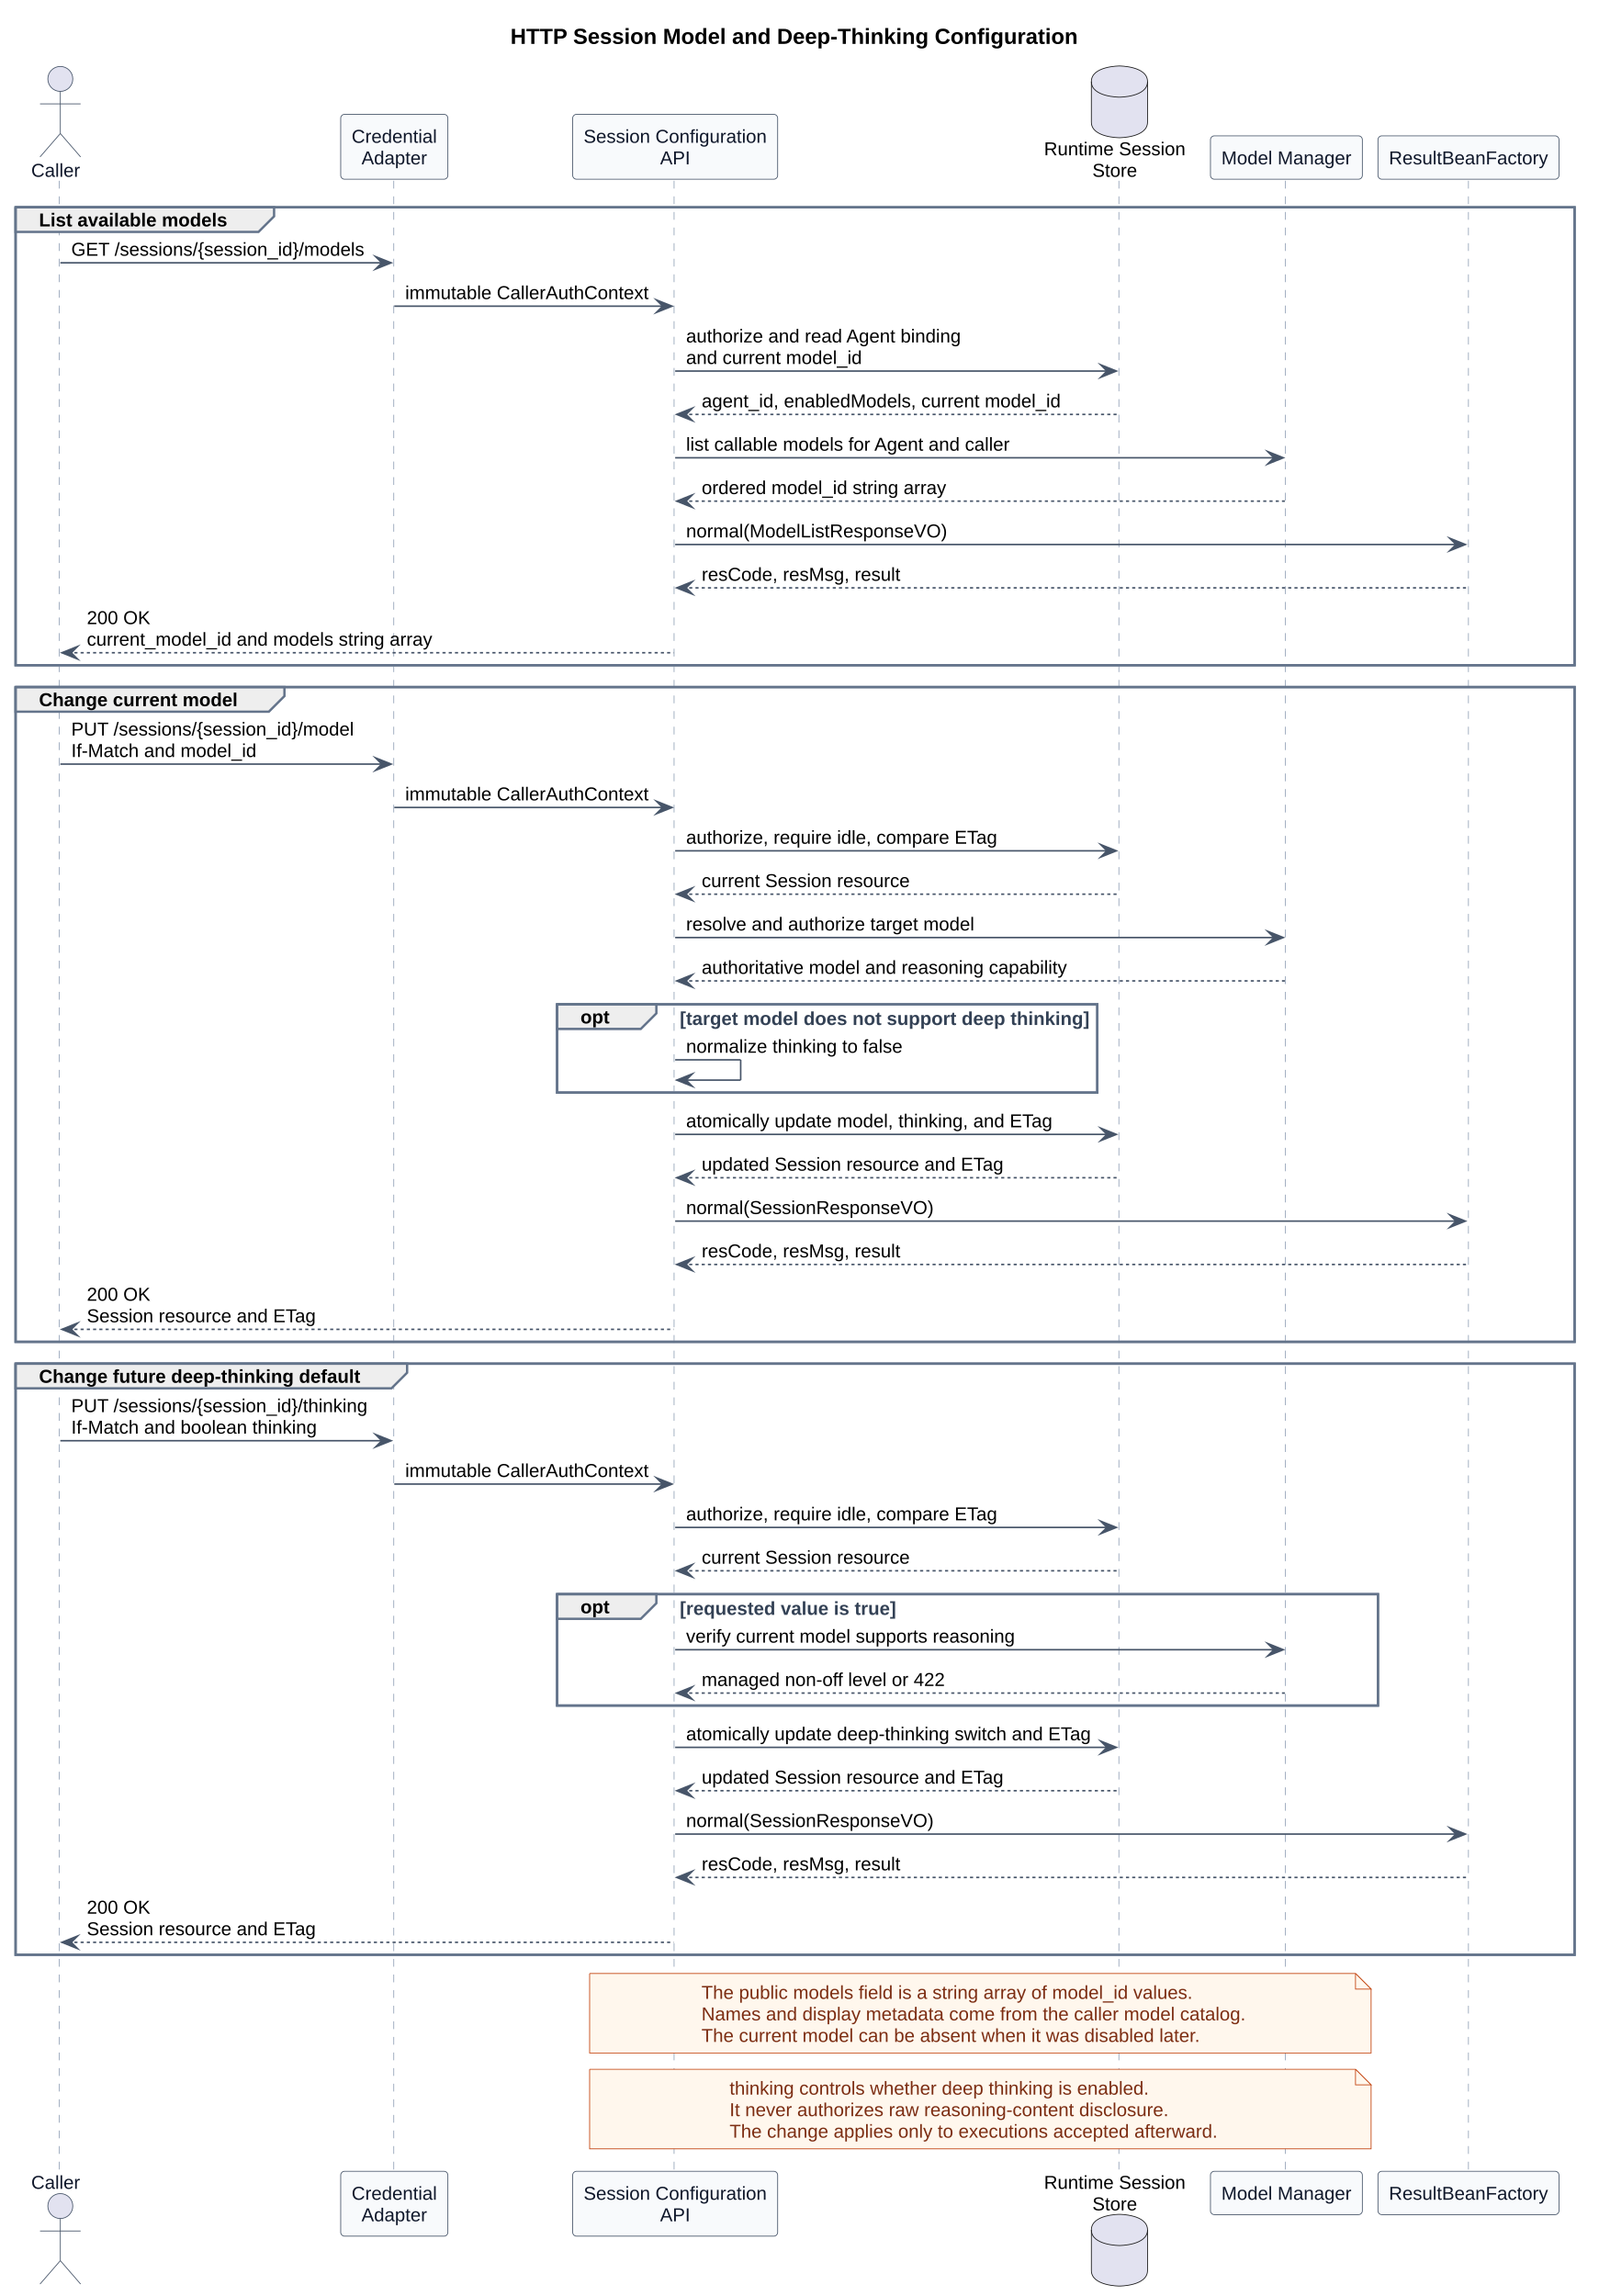
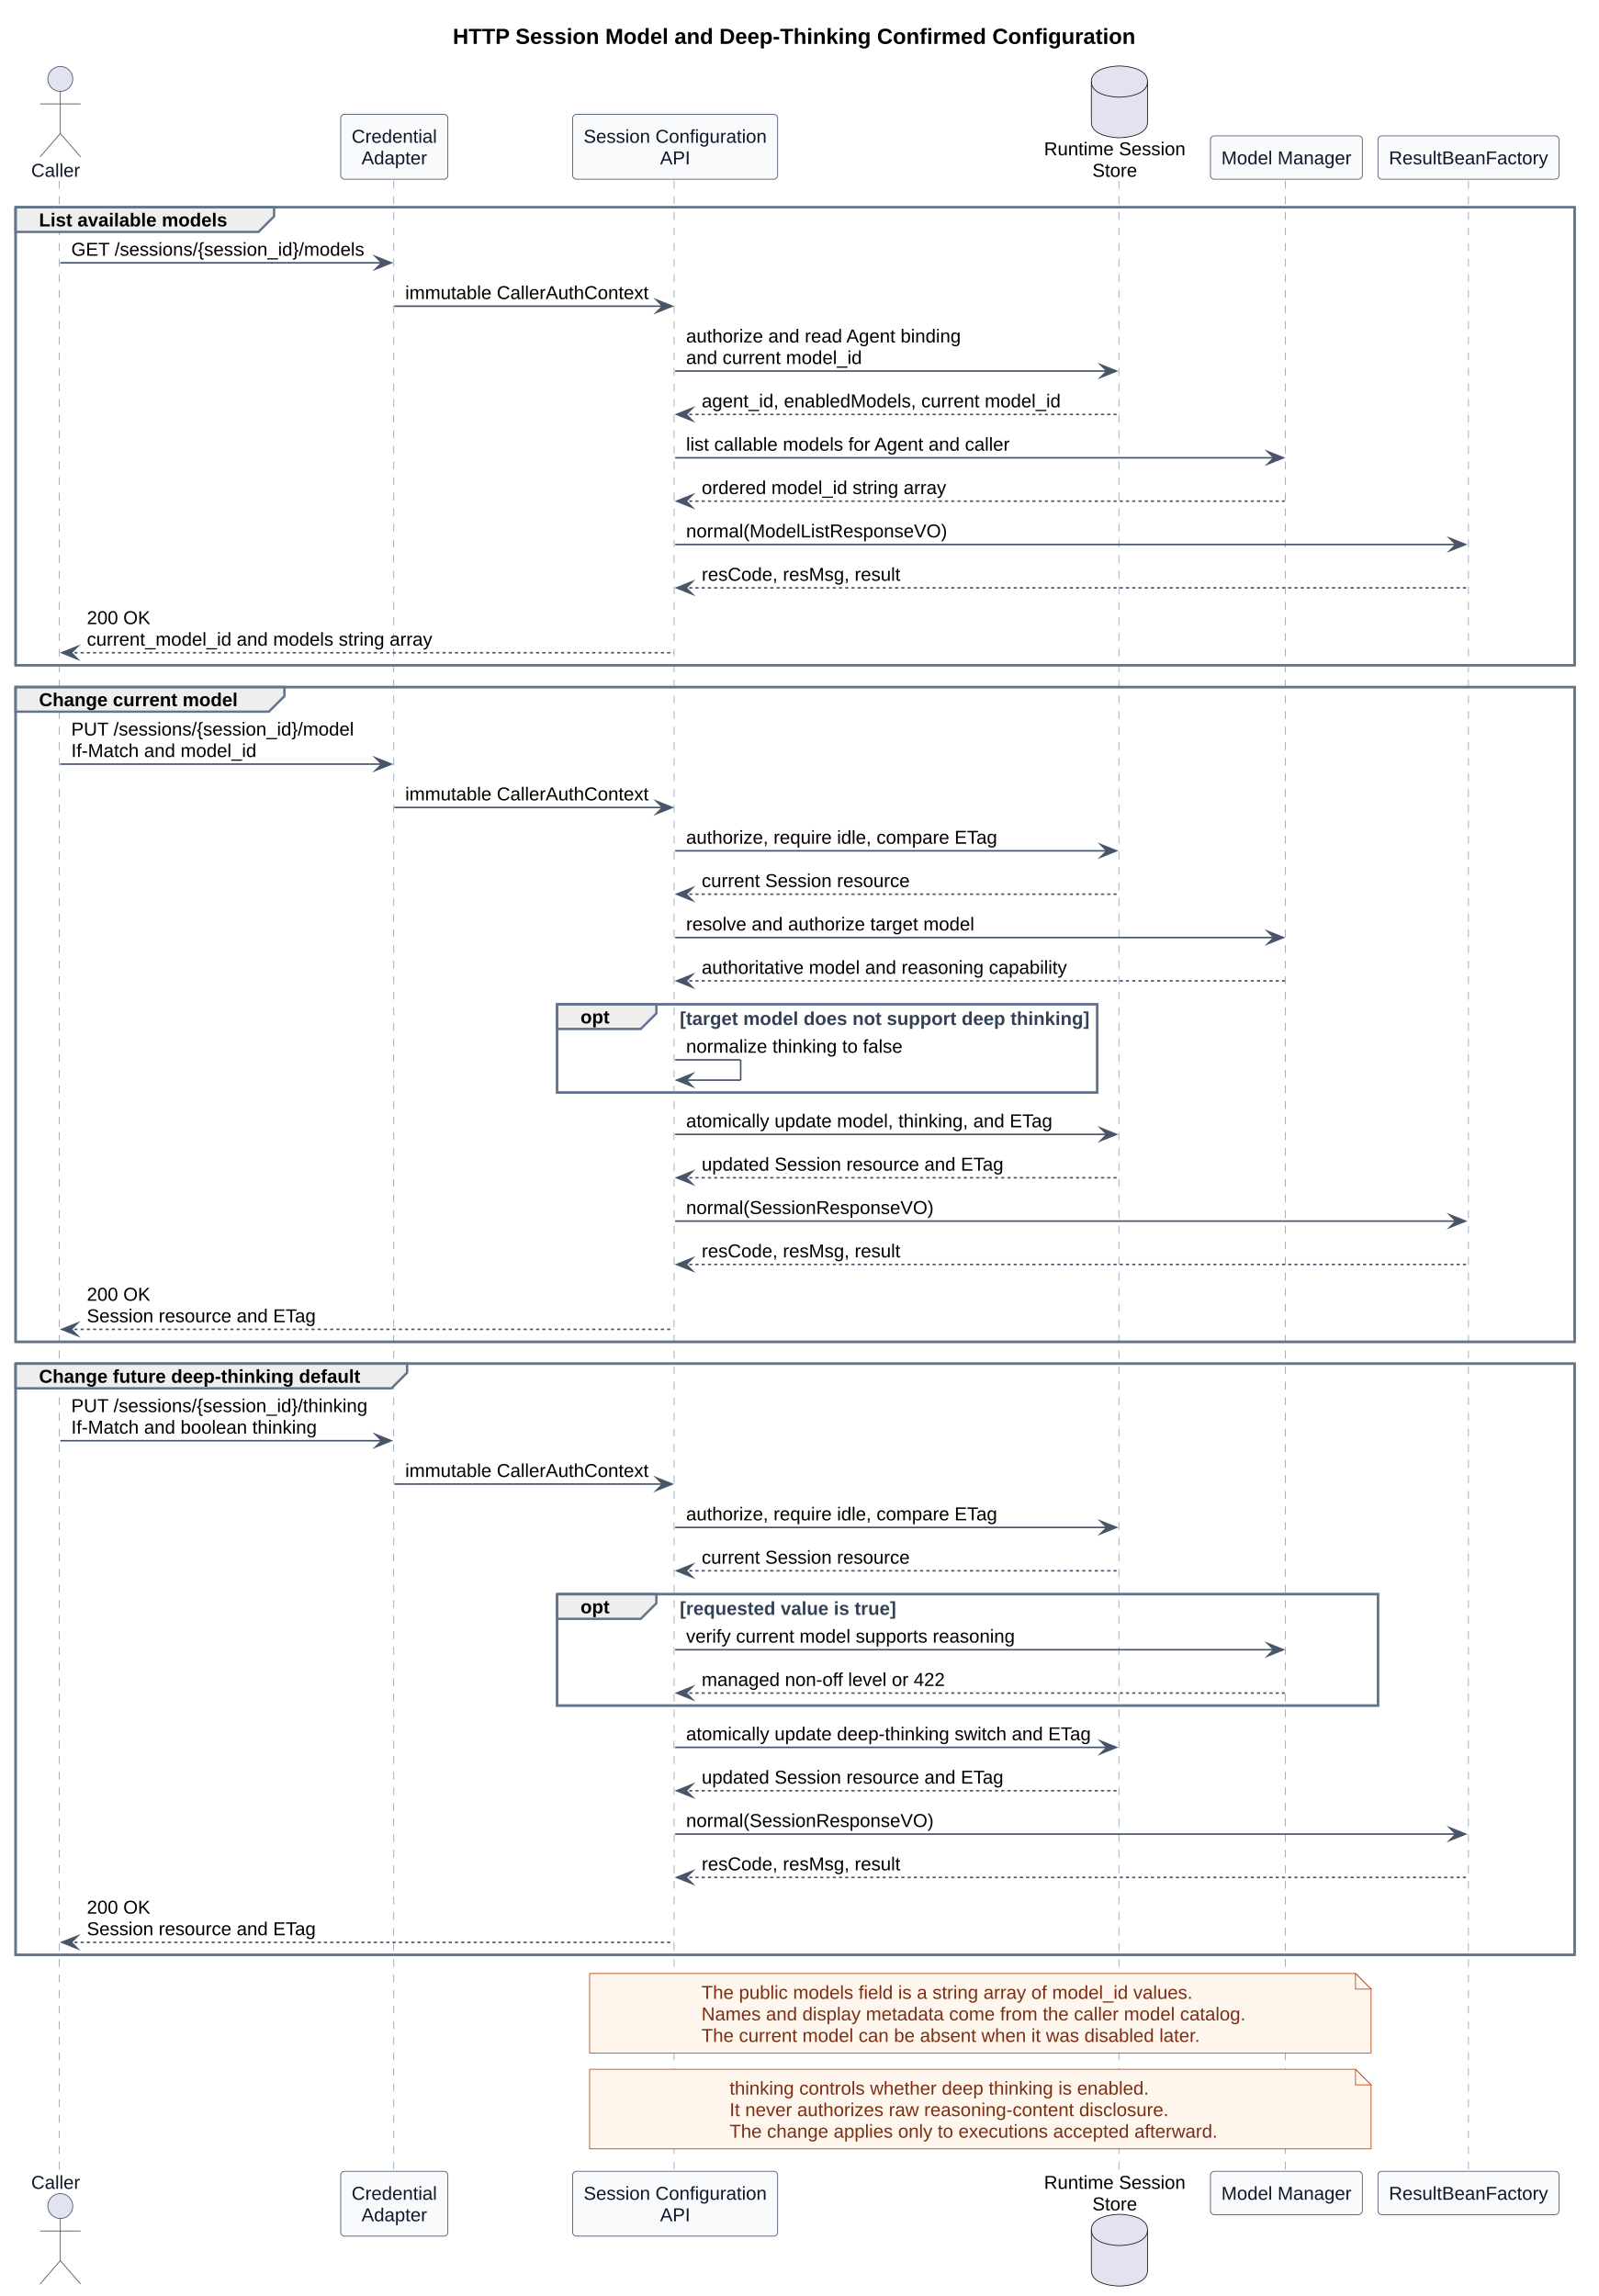
<svg xmlns="http://www.w3.org/2000/svg" contentStyleType="text/css" data-diagram-type="SEQUENCE" height="1472px" preserveAspectRatio="none" style="width:1025px;height:1472px;background:#FFFFFF;" version="1.1" viewBox="0 0 1025 1472" width="1025px" zoomAndPan="magnify">
  <defs />
  <g>
    <g class="title" data-source-line="1696">
-       <text fill="#000000" font-family="Arial" font-size="14" font-weight="700" lengthAdjust="spacing" textLength="364" x="327.221" y="28.132">HTTP Session Model and Deep-Thinking Configuration</text>
+       <text fill="#000000" font-family="Arial" font-size="14" font-weight="700" lengthAdjust="spacing" textLength="437.89" x="290.276" y="28.132">HTTP Session Model and Deep-Thinking Confirmed Configuration</text>
    </g>
    <rect fill="none" height="293.586" style="stroke:#64748B;stroke-width:1.5;" width="999.441" x="10" y="132.898" />
    <rect fill="none" height="419.781" style="stroke:#64748B;stroke-width:1.5;" width="999.441" x="10" y="440.483" />
    <rect fill="none" height="56.598" style="stroke:#64748B;stroke-width:1.5;" width="346.32" x="357.141" y="643.874" />
    <rect fill="none" height="378.982" style="stroke:#64748B;stroke-width:1.5;" width="999.441" x="10" y="874.265" />
    <rect fill="none" height="71.397" style="stroke:#64748B;stroke-width:1.5;" width="526.254" x="357.141" y="1022.058" />
    <g class="participant-lifeline" data-entity-uid="part1" data-qualified-name="Caller" data-source-line="1741" id="part1-lifeline">
      <g>
        <rect fill="#000000" fill-opacity="0" height="1277.143" width="8" x="34.671" y="115.897" />
        <line style="stroke:#94A3B8;stroke-width:0.5;stroke-dasharray:5,5;" x1="38" x2="38" y1="115.897" y2="1393.04" />
      </g>
    </g>
    <g class="participant-lifeline" data-entity-uid="part2" data-qualified-name="Auth" data-source-line="1742" id="part2-lifeline">
      <g>
        <rect fill="#000000" fill-opacity="0" height="1277.143" width="8" x="248.773" y="115.897" />
        <line style="stroke:#94A3B8;stroke-width:0.5;stroke-dasharray:5,5;" x1="252.424" x2="252.424" y1="115.897" y2="1393.04" />
      </g>
    </g>
    <g class="participant-lifeline" data-entity-uid="part3" data-qualified-name="API" data-source-line="1743" id="part3-lifeline">
      <g>
        <rect fill="#000000" fill-opacity="0" height="1277.143" width="8" x="428.843" y="115.897" />
        <line style="stroke:#94A3B8;stroke-width:0.5;stroke-dasharray:5,5;" x1="432.141" x2="432.141" y1="115.897" y2="1393.04" />
      </g>
    </g>
    <g class="participant-lifeline" data-entity-uid="part4" data-qualified-name="Store" data-source-line="1744" id="part4-lifeline">
      <g>
        <rect fill="#000000" fill-opacity="0" height="1277.143" width="8" x="713.661" y="115.897" />
        <line style="stroke:#94A3B8;stroke-width:0.5;stroke-dasharray:5,5;" x1="717.307" x2="717.307" y1="115.897" y2="1393.04" />
      </g>
    </g>
    <g class="participant-lifeline" data-entity-uid="part5" data-qualified-name="Models" data-source-line="1745" id="part5-lifeline">
      <g>
        <rect fill="#000000" fill-opacity="0" height="1277.143" width="8" x="820.705" y="115.897" />
        <line style="stroke:#94A3B8;stroke-width:0.5;stroke-dasharray:5,5;" x1="824.016" x2="824.016" y1="115.897" y2="1393.04" />
      </g>
    </g>
    <g class="participant-lifeline" data-entity-uid="part6" data-qualified-name="ResultBeanFactory" data-source-line="1746" id="part6-lifeline">
      <g>
        <rect fill="#000000" fill-opacity="0" height="1277.143" width="8" x="937.418" y="115.897" />
        <line style="stroke:#94A3B8;stroke-width:0.5;stroke-dasharray:5,5;" x1="941.394" x2="941.394" y1="115.897" y2="1393.04" />
      </g>
    </g>
    <g class="participant participant-head" data-entity-uid="part1" data-qualified-name="Caller" data-source-line="1741" id="part1-head">
      <text fill="#0F172A" font-family="Arial" font-size="12" lengthAdjust="spacing" textLength="31.342" x="20" y="113.355">Caller</text>
      <ellipse cx="38.671" cy="50.599" fill="#E2E2F0" rx="8" ry="8" style="stroke:#475569;stroke-width:0.5;" />
      <path d="M38.671,58.599 L38.671,85.599 M25.671,66.599 L51.671,66.599 M38.671,85.599 L25.671,100.599 M38.671,85.599 L51.671,100.599" fill="none" style="stroke:#475569;stroke-width:0.5;" />
    </g>
    <g class="participant participant-tail" data-entity-uid="part1" data-qualified-name="Caller" data-source-line="1741" id="part1-tail">
      <text fill="#0F172A" font-family="Arial" font-size="12" lengthAdjust="spacing" textLength="31.342" x="20" y="1403.296">Caller</text>
      <ellipse cx="38.671" cy="1414.339" fill="#E2E2F0" rx="8" ry="8" style="stroke:#475569;stroke-width:0.5;" />
      <path d="M38.671,1422.339 L38.671,1449.339 M25.671,1430.339 L51.671,1430.339 M38.671,1449.339 L25.671,1464.339 M38.671,1449.339 L51.671,1464.339" fill="none" style="stroke:#475569;stroke-width:0.5;" />
    </g>
    <g class="participant participant-head" data-entity-uid="part2" data-qualified-name="Auth" data-source-line="1742" id="part2-head">
      <rect fill="#F8FAFC" height="41.598" rx="2.5" ry="2.5" style="stroke:#475569;stroke-width:0.5;" width="68.697" x="218.424" y="73.3" />
      <text fill="#0F172A" font-family="Arial" font-size="12" lengthAdjust="spacing" textLength="54.697" x="225.424" y="91.556">Credential</text>
      <text fill="#0F172A" font-family="Arial" font-size="12" lengthAdjust="spacing" textLength="42.029" x="231.758" y="105.355">Adapter</text>
    </g>
    <g class="participant participant-tail" data-entity-uid="part2" data-qualified-name="Auth" data-source-line="1742" id="part2-tail">
      <rect fill="#F8FAFC" height="41.598" rx="2.5" ry="2.5" style="stroke:#475569;stroke-width:0.5;" width="68.697" x="218.424" y="1392.04" />
      <text fill="#0F172A" font-family="Arial" font-size="12" lengthAdjust="spacing" textLength="54.697" x="225.424" y="1410.296">Credential</text>
      <text fill="#0F172A" font-family="Arial" font-size="12" lengthAdjust="spacing" textLength="42.029" x="231.758" y="1424.095">Adapter</text>
    </g>
    <g class="participant participant-head" data-entity-uid="part3" data-qualified-name="API" data-source-line="1743" id="part3-head">
      <rect fill="#F8FAFC" height="41.598" rx="2.5" ry="2.5" style="stroke:#475569;stroke-width:0.5;" width="131.404" x="367.141" y="73.3" />
      <text fill="#0F172A" font-family="Arial" font-size="12" lengthAdjust="spacing" textLength="117.404" x="374.141" y="91.556">Session Configuration</text>
      <text fill="#0F172A" font-family="Arial" font-size="12" lengthAdjust="spacing" textLength="19.342" x="423.172" y="105.355">API</text>
    </g>
    <g class="participant participant-tail" data-entity-uid="part3" data-qualified-name="API" data-source-line="1743" id="part3-tail">
      <rect fill="#F8FAFC" height="41.598" rx="2.5" ry="2.5" style="stroke:#475569;stroke-width:0.5;" width="131.404" x="367.141" y="1392.04" />
      <text fill="#0F172A" font-family="Arial" font-size="12" lengthAdjust="spacing" textLength="117.404" x="374.141" y="1410.296">Session Configuration</text>
      <text fill="#0F172A" font-family="Arial" font-size="12" lengthAdjust="spacing" textLength="19.342" x="423.172" y="1424.095">API</text>
    </g>
    <g class="participant participant-head" data-entity-uid="part4" data-qualified-name="Store" data-source-line="1744" id="part4-head">
      <text fill="#000000" font-family="Arial" font-size="12" lengthAdjust="spacing" textLength="90.709" x="669.307" y="99.556">Runtime Session</text>
      <text fill="#000000" font-family="Arial" font-size="12" lengthAdjust="spacing" textLength="28.682" x="700.32" y="113.355">Store</text>
      <path d="M699.661,52.3 C699.661,42.3 717.661,42.3 717.661,42.3 C717.661,42.3 735.661,42.3 735.661,52.3 L735.661,78.3 C735.661,88.3 717.661,88.3 717.661,88.3 C717.661,88.3 699.661,88.3 699.661,78.3 L699.661,52.3" fill="#E2E2F0" style="stroke:#181818;stroke-width:0.5;" />
      <path d="M699.661,52.3 C699.661,62.3 717.661,62.3 717.661,62.3 C717.661,62.3 735.661,62.3 735.661,52.3" fill="none" style="stroke:#181818;stroke-width:0.5;" />
    </g>
    <g class="participant participant-tail" data-entity-uid="part4" data-qualified-name="Store" data-source-line="1744" id="part4-tail">
      <text fill="#000000" font-family="Arial" font-size="12" lengthAdjust="spacing" textLength="90.709" x="669.307" y="1403.296">Runtime Session</text>
      <text fill="#000000" font-family="Arial" font-size="12" lengthAdjust="spacing" textLength="28.682" x="700.32" y="1417.095">Store</text>
      <path d="M699.661,1429.638 C699.661,1419.638 717.661,1419.638 717.661,1419.638 C717.661,1419.638 735.661,1419.638 735.661,1429.638 L735.661,1455.638 C735.661,1465.638 717.661,1465.638 717.661,1465.638 C717.661,1465.638 699.661,1465.638 699.661,1455.638 L699.661,1429.638" fill="#E2E2F0" style="stroke:#181818;stroke-width:0.5;" />
      <path d="M699.661,1429.638 C699.661,1439.638 717.661,1439.638 717.661,1439.638 C717.661,1439.638 735.661,1439.638 735.661,1429.638" fill="none" style="stroke:#181818;stroke-width:0.5;" />
    </g>
    <g class="participant participant-head" data-entity-uid="part5" data-qualified-name="Models" data-source-line="1745" id="part5-head">
      <rect fill="#F8FAFC" height="27.799" rx="2.5" ry="2.5" style="stroke:#475569;stroke-width:0.5;" width="97.379" x="776.016" y="87.099" />
      <text fill="#0F172A" font-family="Arial" font-size="12" lengthAdjust="spacing" textLength="83.379" x="783.016" y="105.355">Model Manager</text>
    </g>
    <g class="participant participant-tail" data-entity-uid="part5" data-qualified-name="Models" data-source-line="1745" id="part5-tail">
      <rect fill="#F8FAFC" height="27.799" rx="2.5" ry="2.5" style="stroke:#475569;stroke-width:0.5;" width="97.379" x="776.016" y="1392.04" />
      <text fill="#0F172A" font-family="Arial" font-size="12" lengthAdjust="spacing" textLength="83.379" x="783.016" y="1410.296">Model Manager</text>
    </g>
    <g class="participant participant-head" data-entity-uid="part6" data-qualified-name="ResultBeanFactory" data-source-line="1746" id="part6-head">
      <rect fill="#F8FAFC" height="27.799" rx="2.5" ry="2.5" style="stroke:#475569;stroke-width:0.5;" width="116.047" x="883.394" y="87.099" />
      <text fill="#0F172A" font-family="Arial" font-size="12" lengthAdjust="spacing" textLength="102.047" x="890.394" y="105.355">ResultBeanFactory</text>
    </g>
    <g class="participant participant-tail" data-entity-uid="part6" data-qualified-name="ResultBeanFactory" data-source-line="1746" id="part6-tail">
      <rect fill="#F8FAFC" height="27.799" rx="2.5" ry="2.5" style="stroke:#475569;stroke-width:0.5;" width="116.047" x="883.394" y="1392.04" />
      <text fill="#0F172A" font-family="Arial" font-size="12" lengthAdjust="spacing" textLength="102.047" x="890.394" y="1410.296">ResultBeanFactory</text>
    </g>
    <path d="M10,132.898 L175.715,132.898 L175.715,138.696 L165.715,148.696 L10,148.696 L10,132.898" fill="#EEEEEE" style="stroke:#64748B;stroke-width:1.5;" />
    <rect fill="none" height="293.586" style="stroke:#64748B;stroke-width:1.5;" width="999.441" x="10" y="132.898" />
    <text fill="#000000" font-family="Arial" font-size="12" font-weight="700" lengthAdjust="spacing" textLength="120.715" x="25" y="145.153">List available models</text>
    <g class="message" data-entity-1="part1" data-entity-2="part2" data-source-line="1749" id="msg1">
      <polygon fill="#475569" points="240.773,164.495,250.773,168.495,240.773,172.495,244.773,168.495" style="stroke:#475569;stroke-width:1;stroke-linejoin:miter;stroke-miterlimit:10;" />
      <line style="stroke:#475569;stroke-width:1;" x1="38.671" x2="246.773" y1="168.495" y2="168.495" />
      <text fill="#000000" font-family="Arial" font-size="12" lengthAdjust="spacing" textLength="188.092" x="45.671" y="163.952">GET /sessions/{session_id}/models</text>
    </g>
    <g class="message" data-entity-1="part2" data-entity-2="part3" data-source-line="1750" id="msg2">
      <polygon fill="#475569" points="420.843,192.294,430.843,196.294,420.843,200.294,424.843,196.294" style="stroke:#475569;stroke-width:1;stroke-linejoin:miter;stroke-miterlimit:10;" />
      <line style="stroke:#475569;stroke-width:1;" x1="252.773" x2="426.843" y1="196.294" y2="196.294" />
      <text fill="#000000" font-family="Arial" font-size="12" lengthAdjust="spacing" textLength="156.07" x="259.772" y="191.751">immutable CallerAuthContext</text>
    </g>
    <g class="message" data-entity-1="part3" data-entity-2="part4" data-source-line="1751" id="msg3">
      <polygon fill="#475569" points="705.661,233.892,715.661,237.892,705.661,241.892,709.661,237.892" style="stroke:#475569;stroke-width:1;stroke-linejoin:miter;stroke-miterlimit:10;" />
      <line style="stroke:#475569;stroke-width:1;" x1="432.843" x2="711.661" y1="237.892" y2="237.892" />
      <text fill="#000000" font-family="Arial" font-size="12" lengthAdjust="spacing" textLength="176.801" x="439.843" y="219.55">authorize and read Agent binding</text>
      <text fill="#000000" font-family="Arial" font-size="12" lengthAdjust="spacing" textLength="112.734" x="439.843" y="233.349">and current model_id</text>
    </g>
    <g class="message" data-entity-1="part4" data-entity-2="part3" data-source-line="1752" id="msg4">
      <polygon fill="#475569" points="443.843,261.69,433.843,265.69,443.843,269.69,439.843,265.69" style="stroke:#475569;stroke-width:1;stroke-linejoin:miter;stroke-miterlimit:10;" />
      <line style="stroke:#475569;stroke-width:1;stroke-dasharray:2,2;" x1="437.843" x2="716.661" y1="265.69" y2="265.69" />
      <text fill="#000000" font-family="Arial" font-size="12" lengthAdjust="spacing" textLength="230.15" x="449.843" y="261.147">agent_id, enabledModels, current model_id</text>
    </g>
    <g class="message" data-entity-1="part3" data-entity-2="part5" data-source-line="1753" id="msg5">
      <polygon fill="#475569" points="812.705,289.489,822.705,293.489,812.705,297.489,816.705,293.489" style="stroke:#475569;stroke-width:1;stroke-linejoin:miter;stroke-miterlimit:10;" />
      <line style="stroke:#475569;stroke-width:1;" x1="432.843" x2="818.705" y1="293.489" y2="293.489" />
      <text fill="#000000" font-family="Arial" font-size="12" lengthAdjust="spacing" textLength="208.107" x="439.843" y="288.946">list callable models for Agent and caller</text>
    </g>
    <g class="message" data-entity-1="part5" data-entity-2="part3" data-source-line="1754" id="msg6">
      <polygon fill="#475569" points="443.843,317.288,433.843,321.288,443.843,325.288,439.843,321.288" style="stroke:#475569;stroke-width:1;stroke-linejoin:miter;stroke-miterlimit:10;" />
      <line style="stroke:#475569;stroke-width:1;stroke-dasharray:2,2;" x1="437.843" x2="823.705" y1="321.288" y2="321.288" />
      <text fill="#000000" font-family="Arial" font-size="12" lengthAdjust="spacing" textLength="156.744" x="449.843" y="316.745">ordered model_id string array</text>
    </g>
    <g class="message" data-entity-1="part3" data-entity-2="part6" data-source-line="1755" id="msg7">
      <polygon fill="#475569" points="929.418,345.087,939.418,349.087,929.418,353.087,933.418,349.087" style="stroke:#475569;stroke-width:1;stroke-linejoin:miter;stroke-miterlimit:10;" />
      <line style="stroke:#475569;stroke-width:1;" x1="432.843" x2="935.418" y1="349.087" y2="349.087" />
      <text fill="#000000" font-family="Arial" font-size="12" lengthAdjust="spacing" textLength="167.402" x="439.843" y="344.544">normal(ModelListResponseVO)</text>
    </g>
    <g class="message" data-entity-1="part6" data-entity-2="part3" data-source-line="1756" id="msg8">
      <polygon fill="#475569" points="443.843,372.886,433.843,376.886,443.843,380.886,439.843,376.886" style="stroke:#475569;stroke-width:1;stroke-linejoin:miter;stroke-miterlimit:10;" />
      <line style="stroke:#475569;stroke-width:1;stroke-dasharray:2,2;" x1="437.843" x2="940.418" y1="376.886" y2="376.886" />
      <text fill="#000000" font-family="Arial" font-size="12" lengthAdjust="spacing" textLength="127.377" x="449.843" y="372.343">resCode, resMsg, result</text>
    </g>
    <g class="message" data-entity-1="part3" data-entity-2="part1" data-source-line="1757" id="msg9">
      <polygon fill="#475569" points="49.671,414.483,39.671,418.483,49.671,422.483,45.671,418.483" style="stroke:#475569;stroke-width:1;stroke-linejoin:miter;stroke-miterlimit:10;" />
      <line style="stroke:#475569;stroke-width:1;stroke-dasharray:2,2;" x1="43.671" x2="431.843" y1="418.483" y2="418.483" />
      <text fill="#000000" font-family="Arial" font-size="12" lengthAdjust="spacing" textLength="40.693" x="55.671" y="400.142">200 OK</text>
      <text fill="#000000" font-family="Arial" font-size="12" lengthAdjust="spacing" textLength="221.443" x="55.671" y="413.94">current_model_id and models string array</text>
    </g>
    <path d="M10,440.483 L182.353,440.483 L182.353,446.282 L172.353,456.282 L10,456.282 L10,440.483" fill="#EEEEEE" style="stroke:#64748B;stroke-width:1.5;" />
    <rect fill="none" height="419.781" style="stroke:#64748B;stroke-width:1.5;" width="999.441" x="10" y="440.483" />
    <text fill="#000000" font-family="Arial" font-size="12" font-weight="700" lengthAdjust="spacing" textLength="127.353" x="25" y="452.739">Change current model</text>
    <g class="message" data-entity-1="part1" data-entity-2="part2" data-source-line="1761" id="msg10">
      <polygon fill="#475569" points="240.773,485.88,250.773,489.88,240.773,493.88,244.773,489.88" style="stroke:#475569;stroke-width:1;stroke-linejoin:miter;stroke-miterlimit:10;" />
      <line style="stroke:#475569;stroke-width:1;" x1="38.671" x2="246.773" y1="489.88" y2="489.88" />
      <text fill="#000000" font-family="Arial" font-size="12" lengthAdjust="spacing" textLength="181.424" x="45.671" y="471.538">PUT /sessions/{session_id}/model</text>
      <text fill="#000000" font-family="Arial" font-size="12" lengthAdjust="spacing" textLength="118.728" x="45.671" y="485.337">If-Match and model_id</text>
    </g>
    <g class="message" data-entity-1="part2" data-entity-2="part3" data-source-line="1762" id="msg11">
      <polygon fill="#475569" points="420.843,513.679,430.843,517.679,420.843,521.679,424.843,517.679" style="stroke:#475569;stroke-width:1;stroke-linejoin:miter;stroke-miterlimit:10;" />
      <line style="stroke:#475569;stroke-width:1;" x1="252.773" x2="426.843" y1="517.679" y2="517.679" />
      <text fill="#000000" font-family="Arial" font-size="12" lengthAdjust="spacing" textLength="156.07" x="259.772" y="513.136">immutable CallerAuthContext</text>
    </g>
    <g class="message" data-entity-1="part3" data-entity-2="part4" data-source-line="1763" id="msg12">
      <polygon fill="#475569" points="705.661,541.477,715.661,545.477,705.661,549.477,709.661,545.477" style="stroke:#475569;stroke-width:1;stroke-linejoin:miter;stroke-miterlimit:10;" />
      <line style="stroke:#475569;stroke-width:1;" x1="432.843" x2="711.661" y1="545.477" y2="545.477" />
      <text fill="#000000" font-family="Arial" font-size="12" lengthAdjust="spacing" textLength="200.772" x="439.843" y="540.935">authorize, require idle, compare ETag</text>
    </g>
    <g class="message" data-entity-1="part4" data-entity-2="part3" data-source-line="1764" id="msg13">
      <polygon fill="#475569" points="443.843,569.276,433.843,573.276,443.843,577.276,439.843,573.276" style="stroke:#475569;stroke-width:1;stroke-linejoin:miter;stroke-miterlimit:10;" />
      <line style="stroke:#475569;stroke-width:1;stroke-dasharray:2,2;" x1="437.843" x2="716.661" y1="573.276" y2="573.276" />
      <text fill="#000000" font-family="Arial" font-size="12" lengthAdjust="spacing" textLength="133.394" x="449.843" y="568.733">current Session resource</text>
    </g>
    <g class="message" data-entity-1="part3" data-entity-2="part5" data-source-line="1765" id="msg14">
      <polygon fill="#475569" points="812.705,597.075,822.705,601.075,812.705,605.075,816.705,601.075" style="stroke:#475569;stroke-width:1;stroke-linejoin:miter;stroke-miterlimit:10;" />
      <line style="stroke:#475569;stroke-width:1;" x1="432.843" x2="818.705" y1="601.075" y2="601.075" />
      <text fill="#000000" font-family="Arial" font-size="12" lengthAdjust="spacing" textLength="184.775" x="439.843" y="596.532">resolve and authorize target model</text>
    </g>
    <g class="message" data-entity-1="part5" data-entity-2="part3" data-source-line="1766" id="msg15">
      <polygon fill="#475569" points="443.843,624.874,433.843,628.874,443.843,632.874,439.843,628.874" style="stroke:#475569;stroke-width:1;stroke-linejoin:miter;stroke-miterlimit:10;" />
      <line style="stroke:#475569;stroke-width:1;stroke-dasharray:2,2;" x1="437.843" x2="823.705" y1="628.874" y2="628.874" />
      <text fill="#000000" font-family="Arial" font-size="12" lengthAdjust="spacing" textLength="234.147" x="449.843" y="624.331">authoritative model and reasoning capability</text>
    </g>
    <path d="M357.141,643.874 L420.797,643.874 L420.797,649.673 L410.797,659.673 L357.141,659.673 L357.141,643.874" fill="#EEEEEE" style="stroke:#64748B;stroke-width:1.5;" />
    <rect fill="none" height="56.598" style="stroke:#64748B;stroke-width:1.5;" width="346.32" x="357.141" y="643.874" />
    <text fill="#000000" font-family="Arial" font-size="12" font-weight="700" lengthAdjust="spacing" textLength="18.656" x="372.141" y="656.13">opt</text>
    <text fill="#334155" font-family="Arial" font-size="12" font-weight="700" lengthAdjust="spacing" textLength="262.664" x="435.797" y="657.13">[target model does not support deep thinking]</text>
    <g class="message" data-entity-1="part3" data-entity-2="part3" data-source-line="1768" id="msg16">
      <line style="stroke:#475569;stroke-width:1;" x1="432.843" x2="474.843" y1="679.472" y2="679.472" />
      <line style="stroke:#475569;stroke-width:1;" x1="474.843" x2="474.843" y1="679.472" y2="692.472" />
      <line style="stroke:#475569;stroke-width:1;" x1="433.843" x2="474.843" y1="692.472" y2="692.472" />
      <polygon fill="#475569" points="443.843,688.472,433.843,692.472,443.843,696.472,439.843,692.472" style="stroke:#475569;stroke-width:1;stroke-linejoin:miter;stroke-miterlimit:10;" />
      <text fill="#000000" font-family="Arial" font-size="12" lengthAdjust="spacing" textLength="138.738" x="439.843" y="674.929">normalize thinking to false</text>
    </g>
    <g class="message" data-entity-1="part3" data-entity-2="part4" data-source-line="1770" id="msg17">
      <polygon fill="#475569" points="705.661,723.27,715.661,727.27,705.661,731.27,709.661,727.27" style="stroke:#475569;stroke-width:1;stroke-linejoin:miter;stroke-miterlimit:10;" />
      <line style="stroke:#475569;stroke-width:1;" x1="432.843" x2="711.661" y1="727.27" y2="727.27" />
      <text fill="#000000" font-family="Arial" font-size="12" lengthAdjust="spacing" textLength="236.139" x="439.843" y="722.727">atomically update model, thinking, and ETag</text>
    </g>
    <g class="message" data-entity-1="part4" data-entity-2="part3" data-source-line="1771" id="msg18">
      <polygon fill="#475569" points="443.843,751.069,433.843,755.069,443.843,759.069,439.843,755.069" style="stroke:#475569;stroke-width:1;stroke-linejoin:miter;stroke-miterlimit:10;" />
      <line style="stroke:#475569;stroke-width:1;stroke-dasharray:2,2;" x1="437.843" x2="716.661" y1="755.069" y2="755.069" />
      <text fill="#000000" font-family="Arial" font-size="12" lengthAdjust="spacing" textLength="194.795" x="449.843" y="750.526">updated Session resource and ETag</text>
    </g>
    <g class="message" data-entity-1="part3" data-entity-2="part6" data-source-line="1772" id="msg19">
      <polygon fill="#475569" points="929.418,778.868,939.418,782.868,929.418,786.868,933.418,782.868" style="stroke:#475569;stroke-width:1;stroke-linejoin:miter;stroke-miterlimit:10;" />
      <line style="stroke:#475569;stroke-width:1;" x1="432.843" x2="935.418" y1="782.868" y2="782.868" />
      <text fill="#000000" font-family="Arial" font-size="12" lengthAdjust="spacing" textLength="158.736" x="439.843" y="778.325">normal(SessionResponseVO)</text>
    </g>
    <g class="message" data-entity-1="part6" data-entity-2="part3" data-source-line="1773" id="msg20">
      <polygon fill="#475569" points="443.843,806.667,433.843,810.667,443.843,814.667,439.843,810.667" style="stroke:#475569;stroke-width:1;stroke-linejoin:miter;stroke-miterlimit:10;" />
      <line style="stroke:#475569;stroke-width:1;stroke-dasharray:2,2;" x1="437.843" x2="940.418" y1="810.667" y2="810.667" />
      <text fill="#000000" font-family="Arial" font-size="12" lengthAdjust="spacing" textLength="127.377" x="449.843" y="806.124">resCode, resMsg, result</text>
    </g>
    <g class="message" data-entity-1="part3" data-entity-2="part1" data-source-line="1774" id="msg21">
      <polygon fill="#475569" points="49.671,848.265,39.671,852.265,49.671,856.265,45.671,852.265" style="stroke:#475569;stroke-width:1;stroke-linejoin:miter;stroke-miterlimit:10;" />
      <line style="stroke:#475569;stroke-width:1;stroke-dasharray:2,2;" x1="43.671" x2="431.843" y1="852.265" y2="852.265" />
      <text fill="#000000" font-family="Arial" font-size="12" lengthAdjust="spacing" textLength="40.693" x="55.671" y="833.923">200 OK</text>
      <text fill="#000000" font-family="Arial" font-size="12" lengthAdjust="spacing" textLength="148.084" x="55.671" y="847.722">Session resource and ETag</text>
    </g>
    <path d="M10,874.265 L260.998,874.265 L260.998,880.063 L250.998,890.063 L10,890.063 L10,874.265" fill="#EEEEEE" style="stroke:#64748B;stroke-width:1.5;" />
    <rect fill="none" height="378.982" style="stroke:#64748B;stroke-width:1.5;" width="999.441" x="10" y="874.265" />
    <text fill="#000000" font-family="Arial" font-size="12" font-weight="700" lengthAdjust="spacing" textLength="205.998" x="25" y="886.52">Change future deep-thinking default</text>
    <g class="message" data-entity-1="part1" data-entity-2="part2" data-source-line="1778" id="msg22">
      <polygon fill="#475569" points="240.773,919.661,250.773,923.661,240.773,927.661,244.773,923.661" style="stroke:#475569;stroke-width:1;stroke-linejoin:miter;stroke-miterlimit:10;" />
      <line style="stroke:#475569;stroke-width:1;" x1="38.671" x2="246.773" y1="923.661" y2="923.661" />
      <text fill="#000000" font-family="Arial" font-size="12" lengthAdjust="spacing" textLength="190.102" x="45.671" y="905.319">PUT /sessions/{session_id}/thinking</text>
      <text fill="#000000" font-family="Arial" font-size="12" lengthAdjust="spacing" textLength="157.435" x="45.671" y="919.118">If-Match and boolean thinking</text>
    </g>
    <g class="message" data-entity-1="part2" data-entity-2="part3" data-source-line="1779" id="msg23">
      <polygon fill="#475569" points="420.843,947.46,430.843,951.46,420.843,955.46,424.843,951.46" style="stroke:#475569;stroke-width:1;stroke-linejoin:miter;stroke-miterlimit:10;" />
      <line style="stroke:#475569;stroke-width:1;" x1="252.773" x2="426.843" y1="951.46" y2="951.46" />
      <text fill="#000000" font-family="Arial" font-size="12" lengthAdjust="spacing" textLength="156.07" x="259.772" y="946.917">immutable CallerAuthContext</text>
    </g>
    <g class="message" data-entity-1="part3" data-entity-2="part4" data-source-line="1780" id="msg24">
      <polygon fill="#475569" points="705.661,975.259,715.661,979.259,705.661,983.259,709.661,979.259" style="stroke:#475569;stroke-width:1;stroke-linejoin:miter;stroke-miterlimit:10;" />
      <line style="stroke:#475569;stroke-width:1;" x1="432.843" x2="711.661" y1="979.259" y2="979.259" />
      <text fill="#000000" font-family="Arial" font-size="12" lengthAdjust="spacing" textLength="200.772" x="439.843" y="974.716">authorize, require idle, compare ETag</text>
    </g>
    <g class="message" data-entity-1="part4" data-entity-2="part3" data-source-line="1781" id="msg25">
      <polygon fill="#475569" points="443.843,1003.058,433.843,1007.058,443.843,1011.058,439.843,1007.058" style="stroke:#475569;stroke-width:1;stroke-linejoin:miter;stroke-miterlimit:10;" />
      <line style="stroke:#475569;stroke-width:1;stroke-dasharray:2,2;" x1="437.843" x2="716.661" y1="1007.058" y2="1007.058" />
      <text fill="#000000" font-family="Arial" font-size="12" lengthAdjust="spacing" textLength="133.394" x="449.843" y="1002.515">current Session resource</text>
    </g>
    <path d="M357.141,1022.058 L420.797,1022.058 L420.797,1027.856 L410.797,1037.856 L357.141,1037.856 L357.141,1022.058" fill="#EEEEEE" style="stroke:#64748B;stroke-width:1.5;" />
    <rect fill="none" height="71.397" style="stroke:#64748B;stroke-width:1.5;" width="526.254" x="357.141" y="1022.058" />
    <text fill="#000000" font-family="Arial" font-size="12" font-weight="700" lengthAdjust="spacing" textLength="18.656" x="372.141" y="1034.313">opt</text>
    <text fill="#334155" font-family="Arial" font-size="12" font-weight="700" lengthAdjust="spacing" textLength="138.709" x="435.797" y="1035.313">[requested value is true]</text>
    <g class="message" data-entity-1="part3" data-entity-2="part5" data-source-line="1783" id="msg26">
      <polygon fill="#475569" points="812.705,1053.655,822.705,1057.655,812.705,1061.655,816.705,1057.655" style="stroke:#475569;stroke-width:1;stroke-linejoin:miter;stroke-miterlimit:10;" />
      <line style="stroke:#475569;stroke-width:1;" x1="432.843" x2="818.705" y1="1057.655" y2="1057.655" />
      <text fill="#000000" font-family="Arial" font-size="12" lengthAdjust="spacing" textLength="210.768" x="439.843" y="1053.112">verify current model supports reasoning</text>
    </g>
    <g class="message" data-entity-1="part5" data-entity-2="part3" data-source-line="1784" id="msg27">
      <polygon fill="#475569" points="443.843,1081.454,433.843,1085.454,443.843,1089.454,439.843,1085.454" style="stroke:#475569;stroke-width:1;stroke-linejoin:miter;stroke-miterlimit:10;" />
      <line style="stroke:#475569;stroke-width:1;stroke-dasharray:2,2;" x1="437.843" x2="823.705" y1="1085.454" y2="1085.454" />
      <text fill="#000000" font-family="Arial" font-size="12" lengthAdjust="spacing" textLength="156.106" x="449.843" y="1080.911">managed non-off level or 422</text>
    </g>
    <g class="message" data-entity-1="part3" data-entity-2="part4" data-source-line="1786" id="msg28">
      <polygon fill="#475569" points="705.661,1116.253,715.661,1120.253,705.661,1124.253,709.661,1120.253" style="stroke:#475569;stroke-width:1;stroke-linejoin:miter;stroke-miterlimit:10;" />
      <line style="stroke:#475569;stroke-width:1;" x1="432.843" x2="711.661" y1="1120.253" y2="1120.253" />
      <text fill="#000000" font-family="Arial" font-size="12" lengthAdjust="spacing" textLength="260.818" x="439.843" y="1115.71">atomically update deep-thinking switch and ETag</text>
    </g>
    <g class="message" data-entity-1="part4" data-entity-2="part3" data-source-line="1787" id="msg29">
      <polygon fill="#475569" points="443.843,1144.052,433.843,1148.052,443.843,1152.052,439.843,1148.052" style="stroke:#475569;stroke-width:1;stroke-linejoin:miter;stroke-miterlimit:10;" />
      <line style="stroke:#475569;stroke-width:1;stroke-dasharray:2,2;" x1="437.843" x2="716.661" y1="1148.052" y2="1148.052" />
      <text fill="#000000" font-family="Arial" font-size="12" lengthAdjust="spacing" textLength="194.795" x="449.843" y="1143.509">updated Session resource and ETag</text>
    </g>
    <g class="message" data-entity-1="part3" data-entity-2="part6" data-source-line="1788" id="msg30">
      <polygon fill="#475569" points="929.418,1171.851,939.418,1175.851,929.418,1179.851,933.418,1175.851" style="stroke:#475569;stroke-width:1;stroke-linejoin:miter;stroke-miterlimit:10;" />
      <line style="stroke:#475569;stroke-width:1;" x1="432.843" x2="935.418" y1="1175.851" y2="1175.851" />
      <text fill="#000000" font-family="Arial" font-size="12" lengthAdjust="spacing" textLength="158.736" x="439.843" y="1171.308">normal(SessionResponseVO)</text>
    </g>
    <g class="message" data-entity-1="part6" data-entity-2="part3" data-source-line="1789" id="msg31">
      <polygon fill="#475569" points="443.843,1199.649,433.843,1203.649,443.843,1207.649,439.843,1203.649" style="stroke:#475569;stroke-width:1;stroke-linejoin:miter;stroke-miterlimit:10;" />
      <line style="stroke:#475569;stroke-width:1;stroke-dasharray:2,2;" x1="437.843" x2="940.418" y1="1203.649" y2="1203.649" />
      <text fill="#000000" font-family="Arial" font-size="12" lengthAdjust="spacing" textLength="127.377" x="449.843" y="1199.106">resCode, resMsg, result</text>
    </g>
    <g class="message" data-entity-1="part3" data-entity-2="part1" data-source-line="1790" id="msg32">
      <polygon fill="#475569" points="49.671,1241.247,39.671,1245.247,49.671,1249.247,45.671,1245.247" style="stroke:#475569;stroke-width:1;stroke-linejoin:miter;stroke-miterlimit:10;" />
      <line style="stroke:#475569;stroke-width:1;stroke-dasharray:2,2;" x1="43.671" x2="431.843" y1="1245.247" y2="1245.247" />
      <text fill="#000000" font-family="Arial" font-size="12" lengthAdjust="spacing" textLength="40.693" x="55.671" y="1226.905">200 OK</text>
      <text fill="#000000" font-family="Arial" font-size="12" lengthAdjust="spacing" textLength="148.084" x="55.671" y="1240.704">Session resource and ETag</text>
    </g>
    <path d="M378,1265.247 L378,1316.247 L879,1316.247 L879,1275.247 L869,1265.247 L378,1265.247" fill="#FFF7ED" style="stroke:#C2410C;stroke-width:0.5;" />
    <path d="M869,1265.247 L869,1275.247 L879,1275.247 L869,1265.247" fill="#FFF7ED" style="stroke:#C2410C;stroke-width:0.5;" />
    <text fill="#7C2D12" font-family="Arial" font-size="12" lengthAdjust="spacing" textLength="314.818" x="449.708" y="1281.503">The public models field is a string array of model_id values.</text>
    <text fill="#7C2D12" font-family="Arial" font-size="12" lengthAdjust="spacing" textLength="348.838" x="449.708" y="1295.302">Names and display metadata come from the caller model catalog.</text>
    <text fill="#7C2D12" font-family="Arial" font-size="12" lengthAdjust="spacing" textLength="320.18" x="449.708" y="1309.101">The current model can be absent when it was disabled later.</text>
    <path d="M378,1326.644 L378,1377.644 L879,1377.644 L879,1336.644 L869,1326.644 L378,1326.644" fill="#FFF7ED" style="stroke:#C2410C;stroke-width:0.5;" />
    <path d="M869,1326.644 L869,1336.644 L879,1336.644 L869,1326.644" fill="#FFF7ED" style="stroke:#C2410C;stroke-width:0.5;" />
    <text fill="#7C2D12" font-family="Arial" font-size="12" lengthAdjust="spacing" textLength="268.84" x="467.696" y="1342.899">thinking controls whether deep thinking is enabled.</text>
    <text fill="#7C2D12" font-family="Arial" font-size="12" lengthAdjust="spacing" textLength="281.478" x="467.696" y="1356.698">It never authorizes raw reasoning-content disclosure.</text>
    <text fill="#7C2D12" font-family="Arial" font-size="12" lengthAdjust="spacing" textLength="312.861" x="467.696" y="1370.497">The change applies only to executions accepted afterward.</text>
  </g>
</svg>
